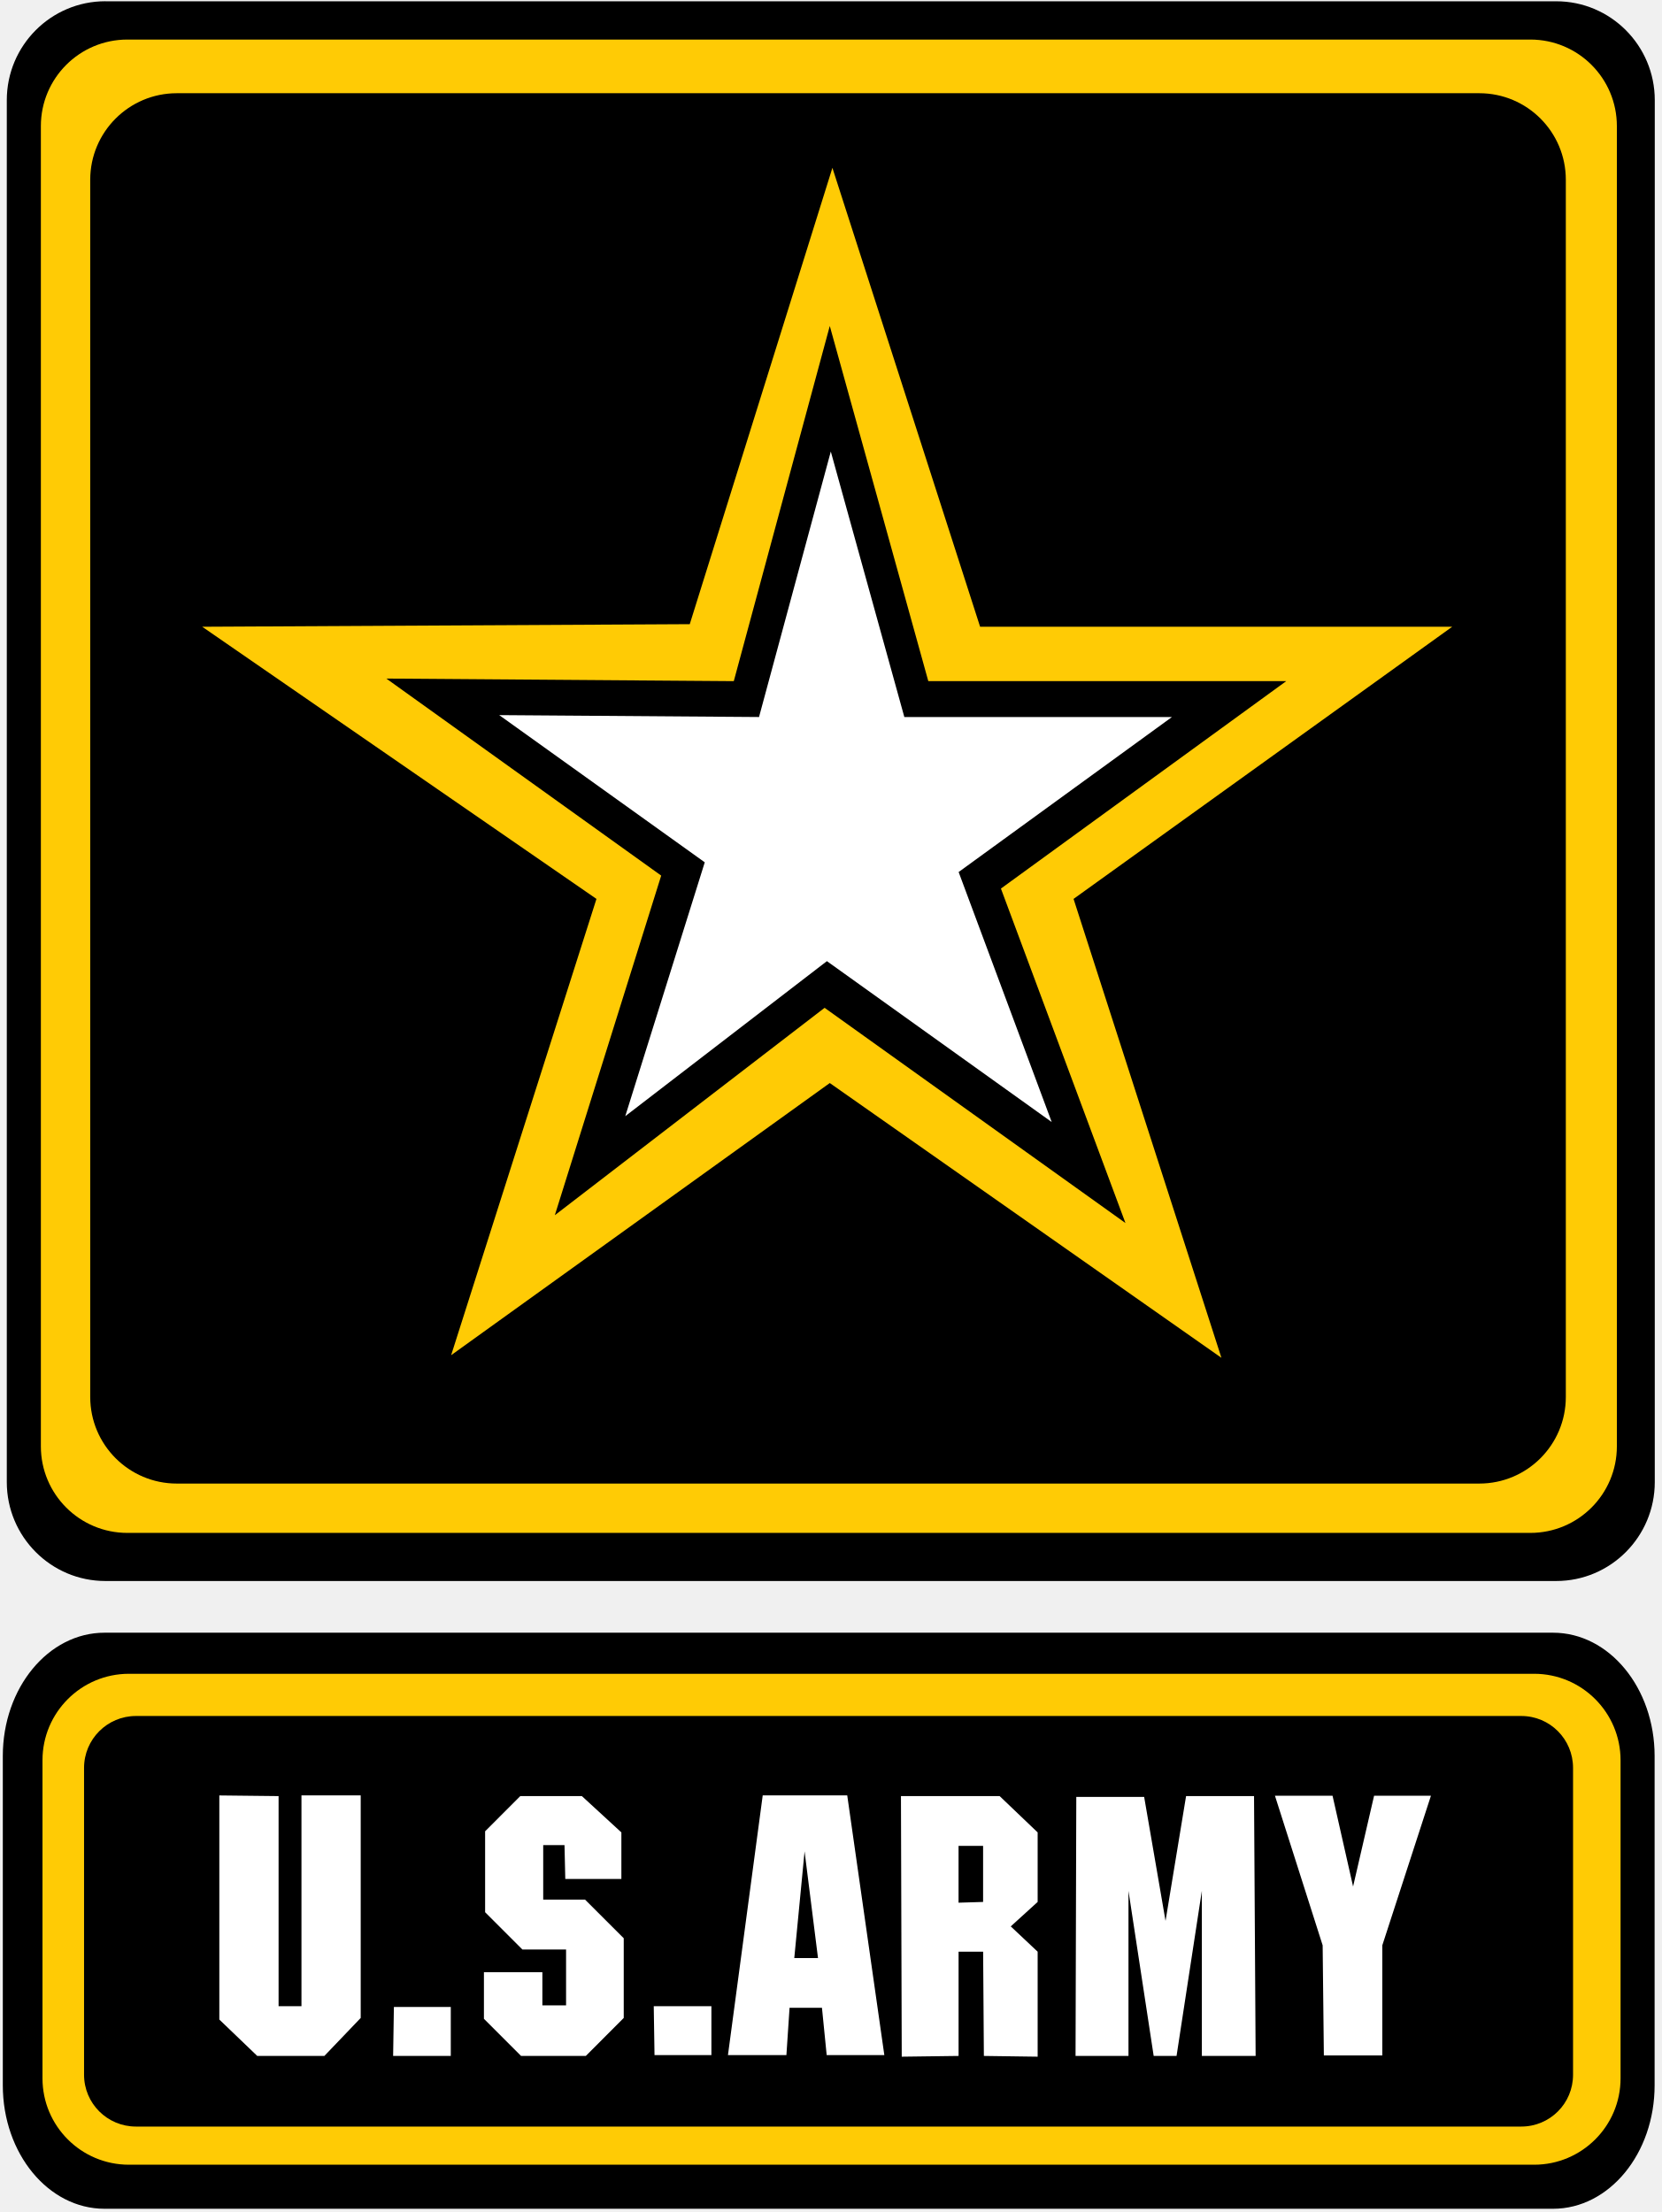
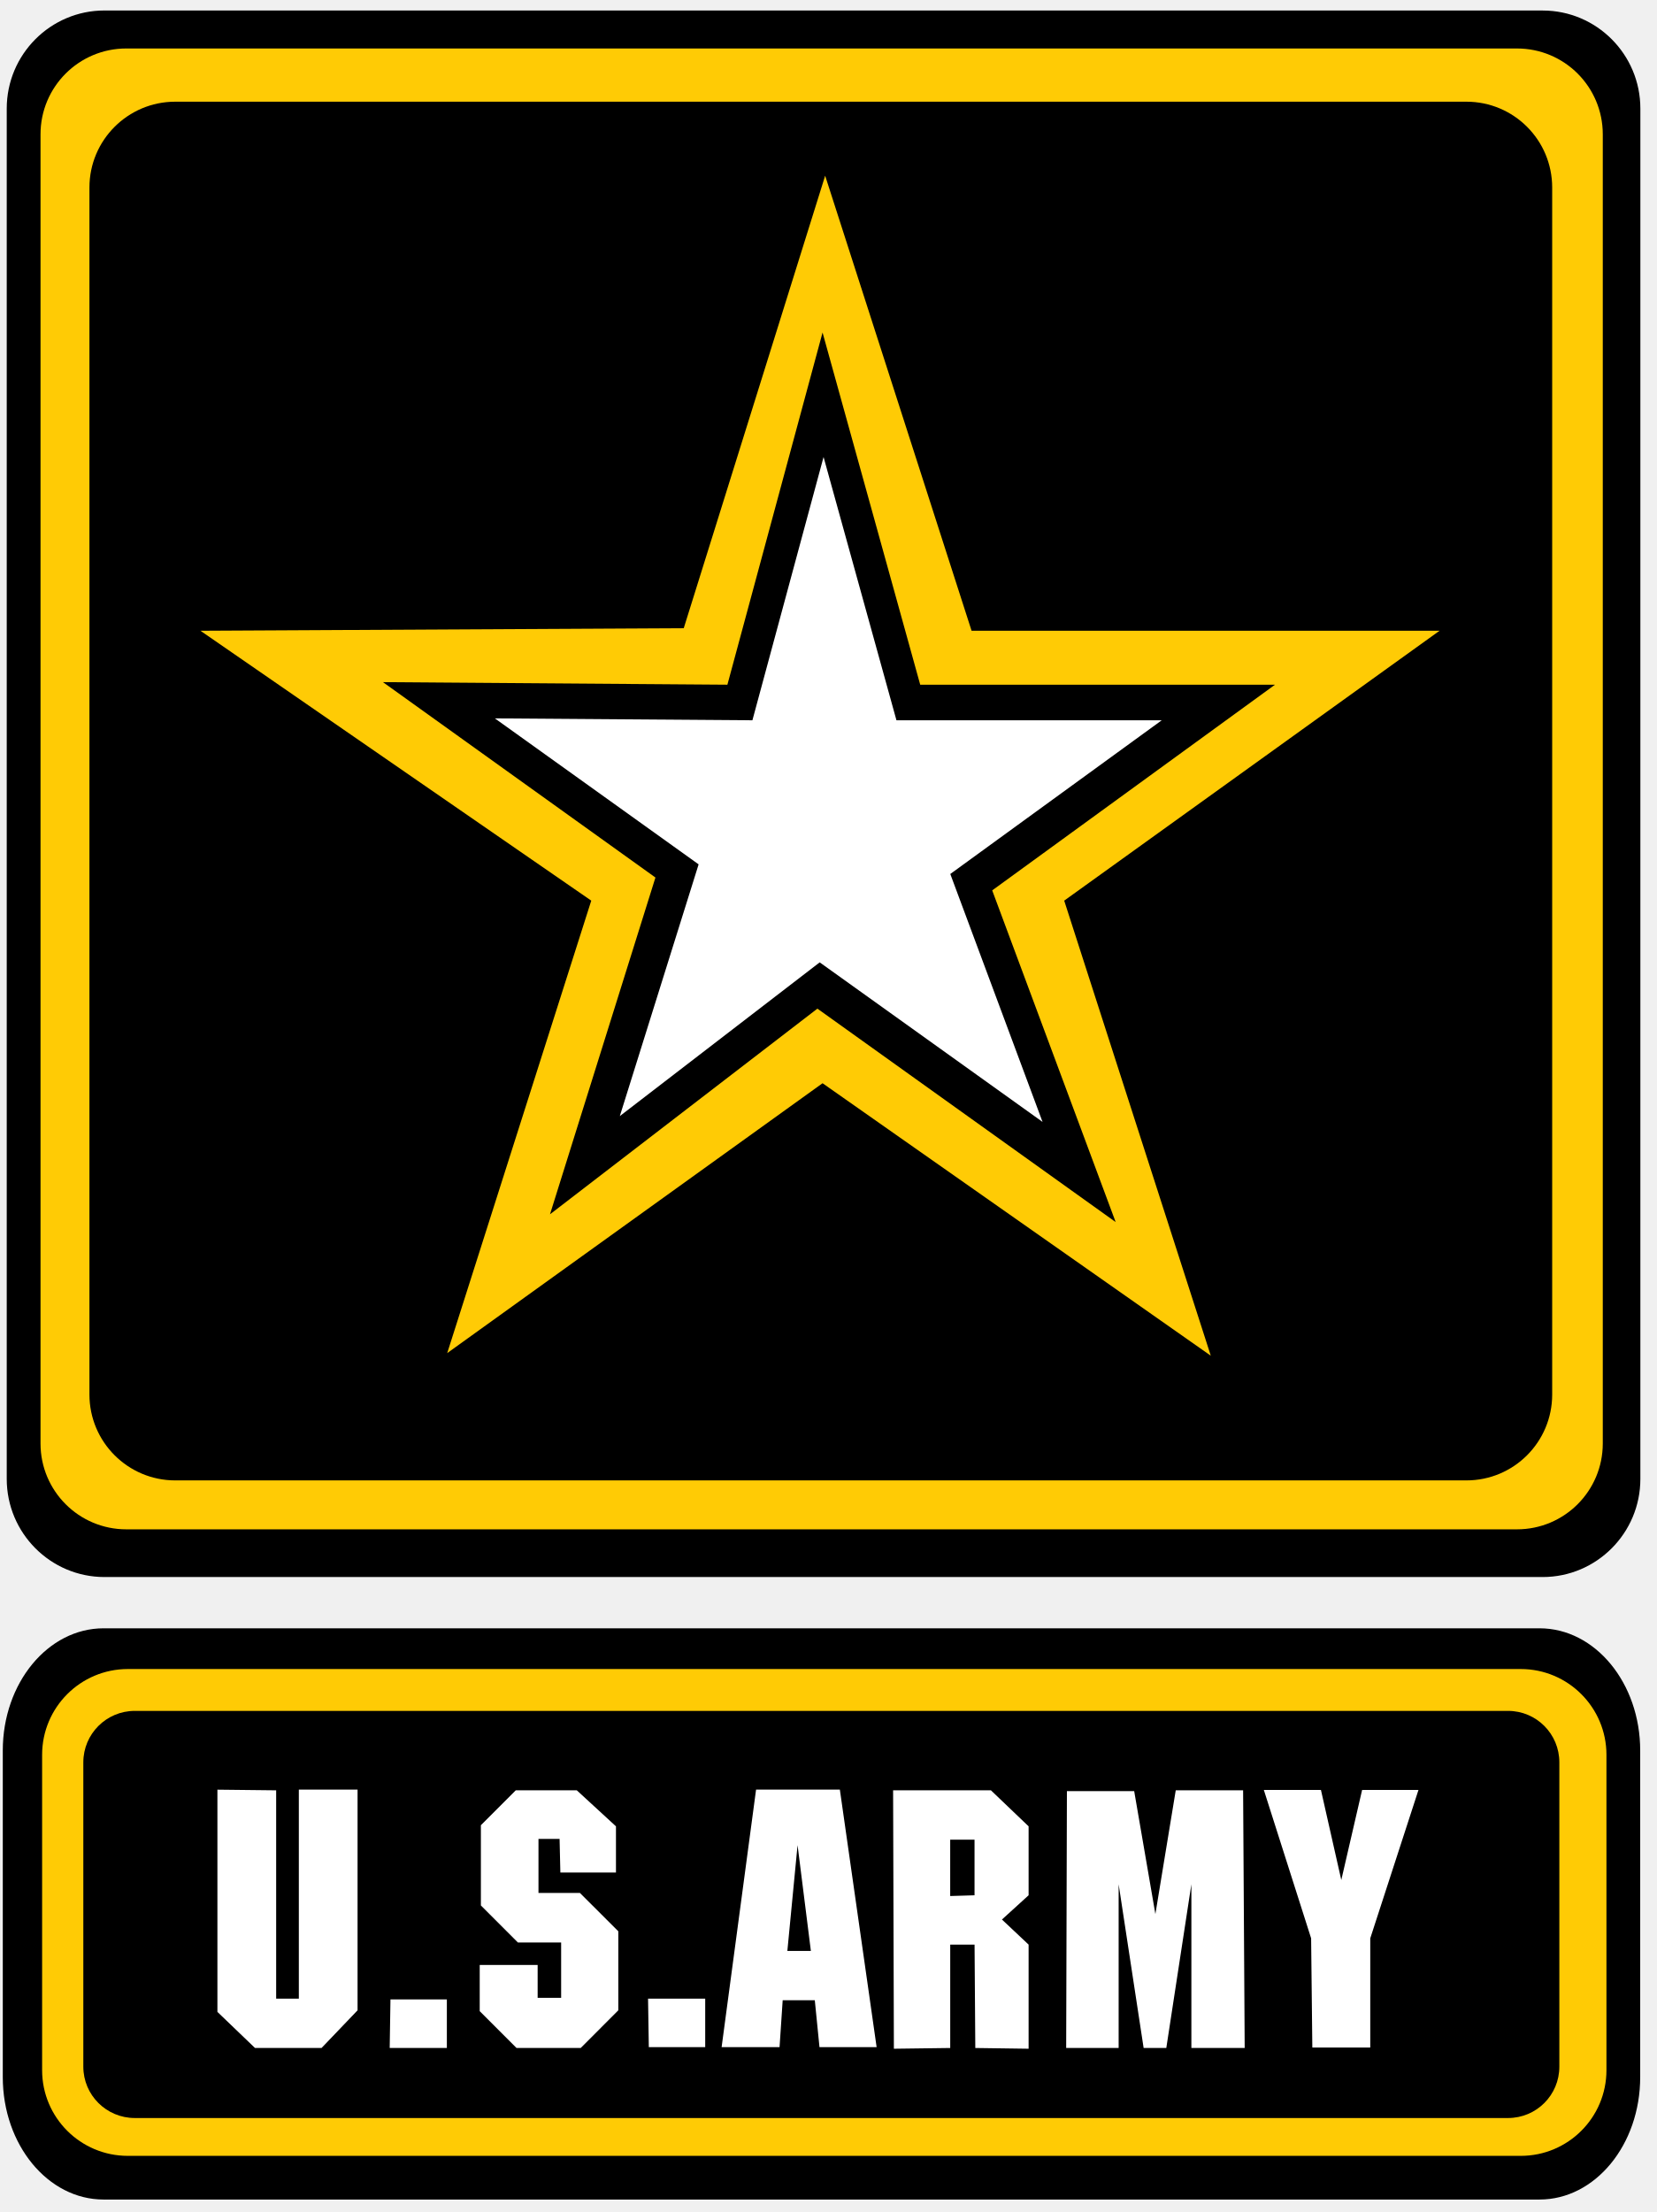
- <svg xmlns="http://www.w3.org/2000/svg" viewBox="0 0 178 237">
-   <g fill="none" transform="matrix(1 0 0 -1 .25 237.5)">
-     <path fill="#000" d="M11.041,0.847 C5.213,0.847 0.478,5.589 0.478,11.448 L0.478,159.508 C0.478,165.358 5.213,170.108 11.04,170.108 L166.451,170.108 C172.28,170.108 177.011,165.358 177.011,159.508 L177.011,11.448 C177.011,5.593 172.28,0.851 166.451,0.851 L11.04,0.851 L11.041,0.847 Z M10.943,175.647 C4.925,175.647 0.051,181.567 0.051,188.857 L0.051,224.137 C0.051,231.447 4.925,237.367 10.943,237.367 L166.113,237.367 C172.133,237.367 176.993,231.447 176.993,224.137 L176.993,188.857 C176.993,181.567 172.133,175.647 166.113,175.647 L10.943,175.647 L10.943,175.647 Z" transform="matrix(1 0 0 -1 0 238.214)" />
+ <svg xmlns="http://www.w3.org/2000/svg" viewBox="0 0 179 239">
+   <g fill="none" transform="matrix(1 0 0 -1 .25 238.5)">
+     <path fill="#000" d="M11.041,0.847 C5.213,0.847 0.478,5.588 0.478,11.448 L0.478,159.508 C0.478,165.358 5.213,170.108 11.04,170.108 L166.451,170.108 C172.28,170.108 177.011,165.358 177.011,159.508 L177.011,11.448 C177.011,5.592 172.28,0.851 166.451,0.851 L11.04,0.851 L11.041,0.847 Z M10.943,175.647 C4.925,175.647 0.051,181.567 0.051,188.857 L0.051,224.137 C0.051,231.447 4.925,237.367 10.943,237.367 L166.113,237.367 C172.133,237.367 176.993,231.447 176.993,224.137 L176.993,188.857 C176.993,181.567 172.133,175.647 166.113,175.647 L10.943,175.647 L10.943,175.647 Z" transform="matrix(1 0 0 -1 0 238.214)" />
    <path fill="#FFCB05" d="M163.675,233.262 L13.4,233.262 C8.271,233.262 4.128,229.113 4.128,223.986 L4.128,82.536 C4.128,77.415 8.271,73.26 13.4,73.26 L163.675,73.26 C168.809,73.26 172.95,77.415 172.95,82.536 L172.95,223.986 C172.95,229.113 168.809,233.262 163.675,233.262" />
    <path fill="#000" d="M158.213,227.512 L18.688,227.512 C13.57,227.512 9.415,223.36 9.415,218.238 L9.415,87.825 C9.415,82.703 13.57,78.547 18.688,78.547 L158.213,78.547 C163.34,78.547 167.482,82.703 167.482,87.825 L167.482,218.238 C167.482,223.36 163.34,227.512 158.213,227.512" />
    <path fill="#FFCB05" d="M88.918,5.566 L73.637,54.457 L21.412,54.734 L63.643,83.893 L48.076,132.782 L88.637,103.622 L130.59,133.062 L114.75,83.893 L155.31,54.734 L104.74,54.734 L88.918,5.566 Z M13.566,166.916 C8.448,166.916 4.301,171.066 4.301,176.186 L4.301,210.256 C4.301,215.376 8.448,219.516 13.566,219.516 L164.086,219.516 C169.196,219.516 173.346,215.376 173.346,210.256 L173.346,176.186 C173.346,171.066 169.196,166.916 164.086,166.916 L13.566,166.916 Z" transform="matrix(1 0 0 -1 0 225.082)" />
    <path fill="#000" d="M88.637,9.654 L78.354,47.708 L41.133,47.431 L70.578,68.542 L59.184,104.928 L88.08,82.708 L120.31,105.768 L106.97,69.931 L137.53,47.708 L99.19,47.708 L88.637,9.654 Z M14.316,158.584 C11.245,158.584 8.754,161.074 8.754,164.144 L8.754,197.024 C8.754,200.094 11.245,202.574 14.316,202.574 L162.706,202.574 C165.786,202.574 168.256,200.094 168.256,197.024 L168.256,164.144 C168.256,161.074 165.786,158.584 162.706,158.584 L14.316,158.584 Z" transform="matrix(1 0 0 -1 0 212.228)" />
    <path fill="#FFF" d="M88.746,17.141 L81.057,45.586 L53.227,45.381 L75.244,61.153 L66.729,88.352 L88.328,71.742 L112.41,88.982 L102.44,62.194 L125.29,45.586 L96.623,45.586 L88.746,17.141 Z M81.453,161.121 L77.729,188.951 L83.99,188.951 L84.328,183.881 L87.799,183.881 L88.305,188.951 L94.48,188.951 L90.506,161.121 L81.453,161.121 L81.453,161.121 Z M32.043,161.121 L32.043,183.711 L29.592,183.711 L29.592,161.201 L23.244,161.131 L23.244,185.141 L27.307,189.041 L34.496,189.041 L38.389,184.971 L38.389,161.121 L32.043,161.121 L32.043,161.121 Z M136.323,161.161 L141.433,177.191 L141.563,188.991 L147.823,188.991 L147.823,177.191 L153.033,161.161 L146.943,161.161 L144.693,170.891 L142.493,161.161 L136.323,161.161 L136.323,161.161 Z M96.261,161.201 L96.345,189.121 L102.433,189.041 L102.433,177.871 L105.063,177.871 L105.143,189.041 L110.903,189.121 L110.903,177.871 L108.023,175.161 L110.903,172.541 L110.903,165.091 L106.833,161.201 L96.261,161.201 L96.261,161.201 Z M55.483,161.201 L51.716,164.971 L51.716,173.641 L55.714,177.641 L60.388,177.641 L60.388,183.621 L57.849,183.621 L57.849,180.071 L51.589,180.071 L51.589,185.061 L55.567,189.041 L62.503,189.041 L66.565,184.971 L66.565,176.431 L62.419,172.291 L57.939,172.291 L57.939,166.451 L60.22,166.451 L60.304,170.081 L66.312,170.081 L66.312,165.091 L62.081,161.201 L55.483,161.201 Z M126.803,161.201 L124.603,174.571 L122.313,161.291 L115.043,161.291 L114.963,189.041 L120.633,189.041 L120.633,171.351 L123.333,189.041 L125.783,189.041 L128.493,171.351 L128.493,189.041 L134.253,189.041 L134.083,161.201 L126.803,161.201 Z M69.78,183.711 L69.862,188.951 L75.956,188.951 L75.956,183.711 L69.78,183.711 L69.78,183.711 Z M41.944,183.791 L41.862,189.041 L48.038,189.041 L48.038,183.791 L41.944,183.791 Z" transform="matrix(1 0 0 -1 0 206.262)" />
    <path fill="#000" d="M102.43,27.71 L102.43,33.8 L105.06,33.72 L105.06,27.71 L102.43,27.71 Z M85.936,28.3 L84.834,39.73 L87.375,39.73 L85.936,28.3 Z" transform="matrix(1 0 0 -1 0 67.44)" />
  </g>
</svg>
